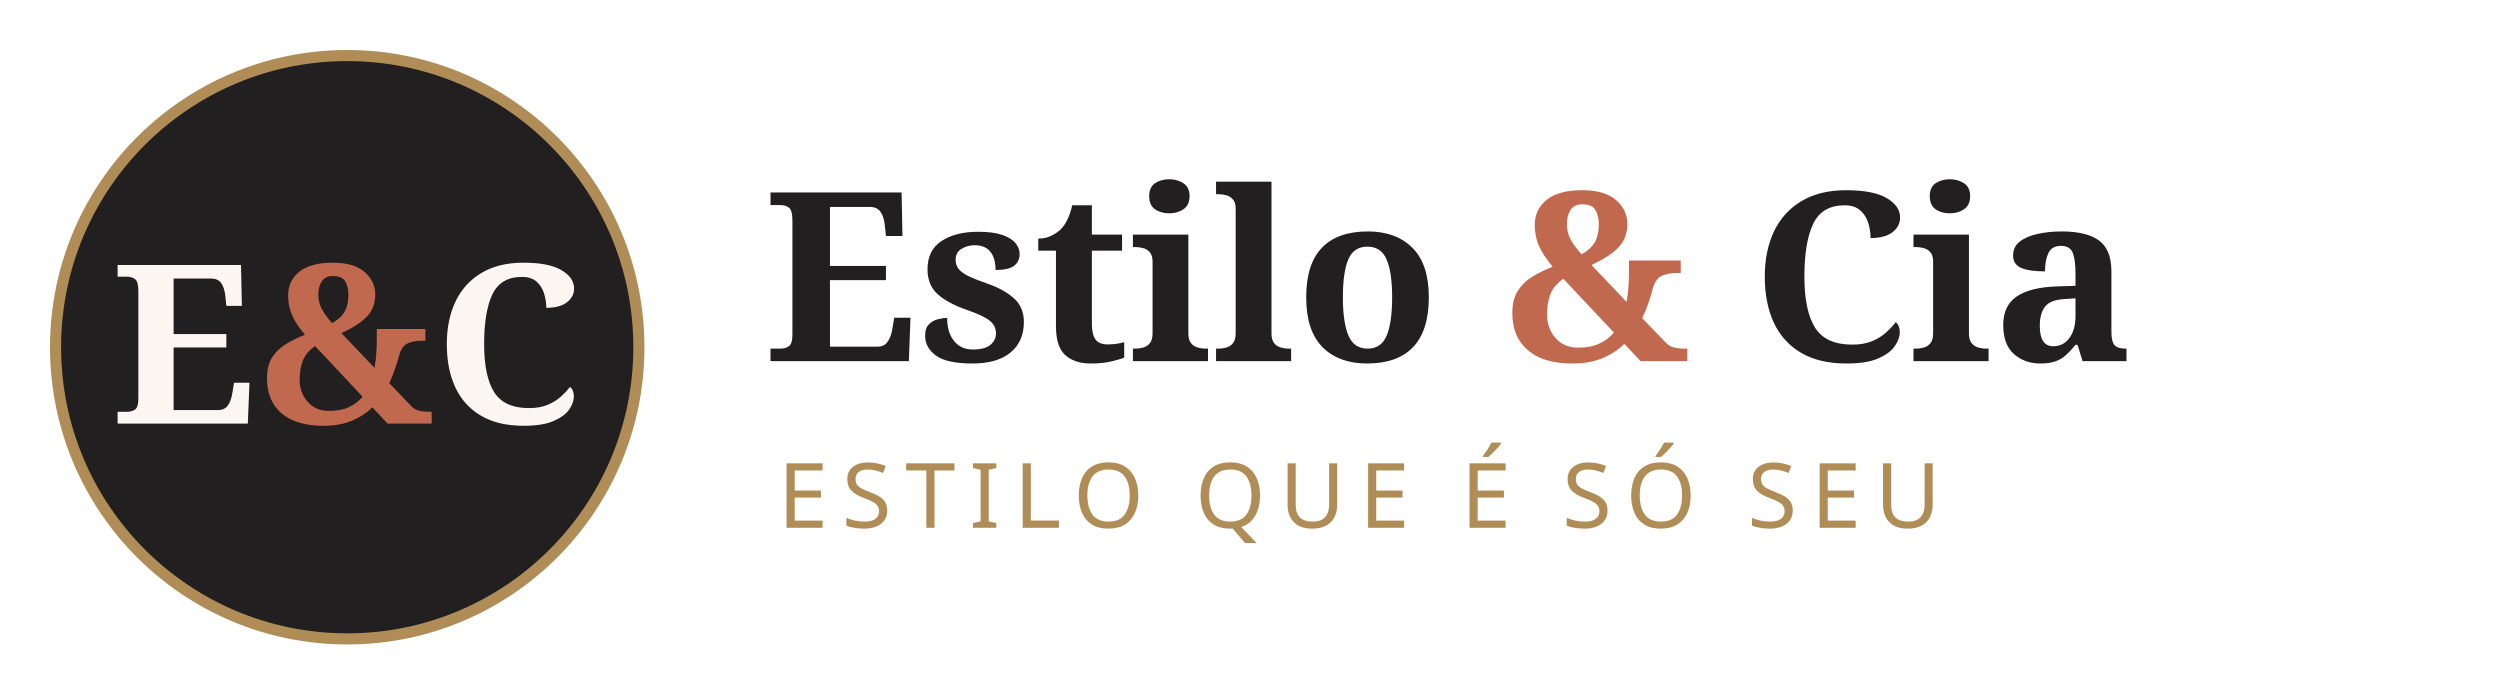
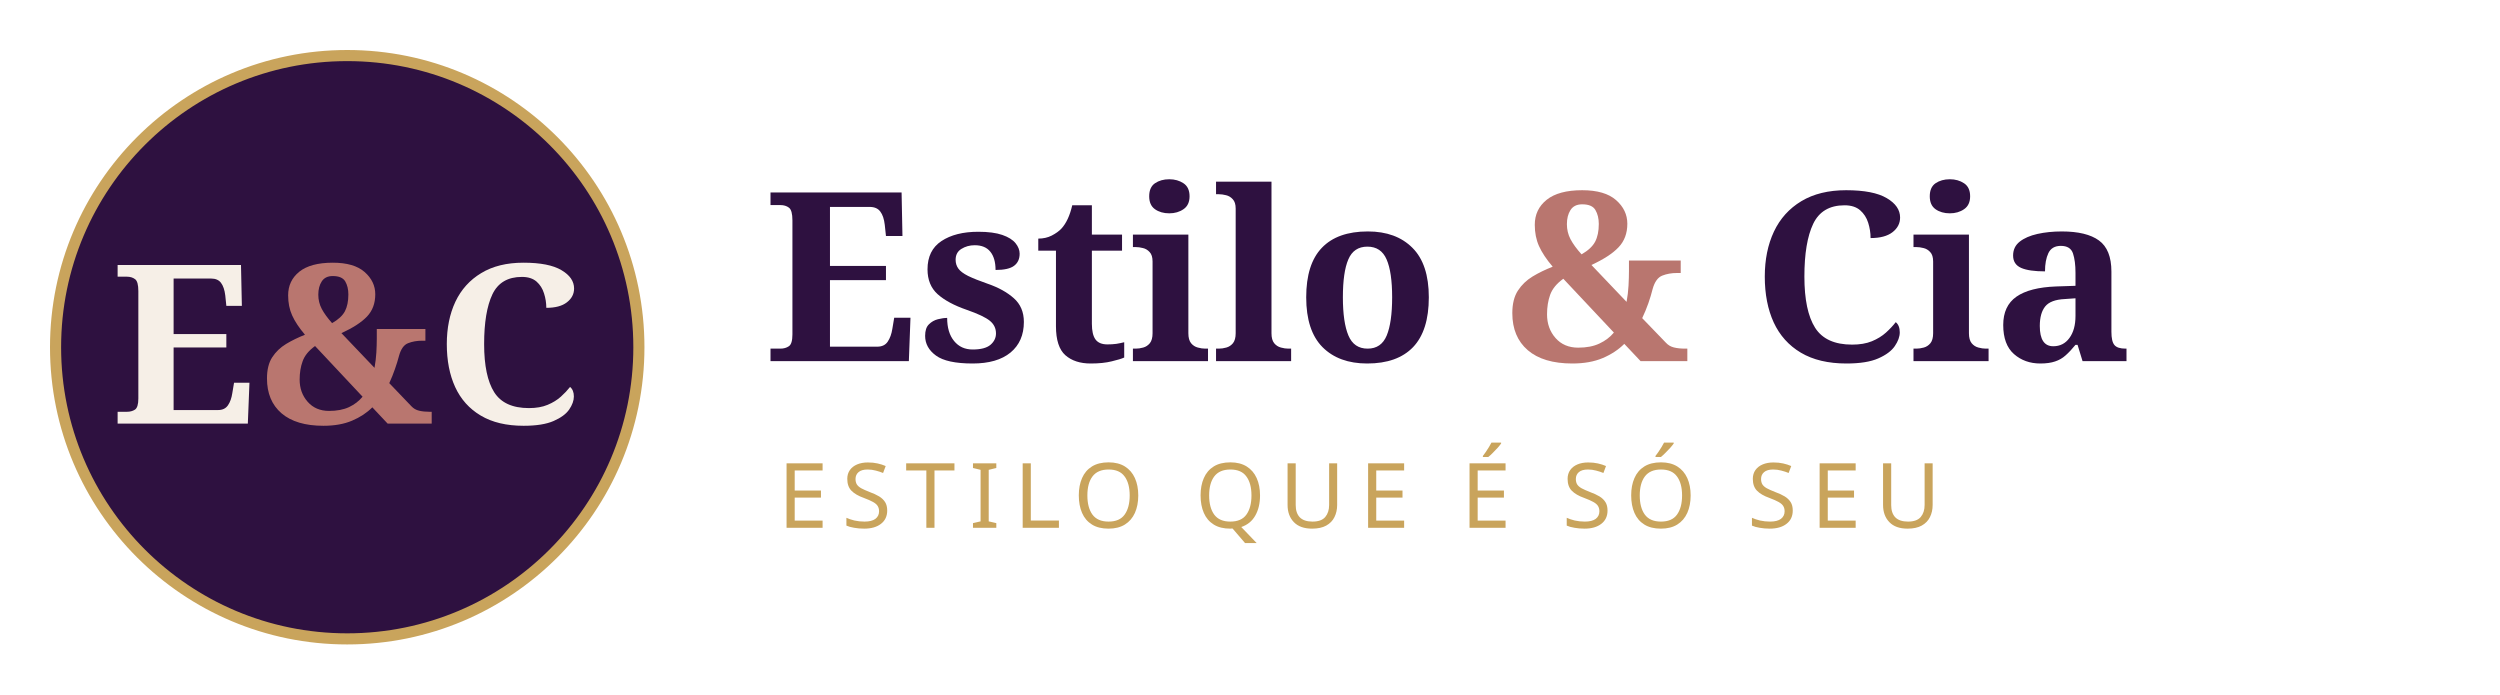
<svg xmlns="http://www.w3.org/2000/svg" viewBox="0 0 360 100">
-   <circle cx="50" cy="50" r="42" fill="#211F1F" />
-   <circle cx="50" cy="50" r="42" fill="none" stroke="#B08D57" stroke-width="1.6" />
-   <text x="50" y="61" text-anchor="middle" font-family="Playfair Display, Georgia, serif" font-weight="700" font-size="32" fill="#FBF6F1">E<tspan fill="#C1694F">&amp;</tspan>C</text>
-   <text x="110" y="52" font-family="Playfair Display, Georgia, serif" font-weight="700" font-size="34" fill="#211F1F">Estilo <tspan fill="#C1694F">&amp;</tspan> Cia</text>
-   <text x="112" y="76" font-family="Poppins, sans-serif" font-size="13" letter-spacing="2" fill="#B08D57">ESTILO QUE É SÓ SEU</text>
+   <circle cx="50" cy="50" r="42" fill="#2E1140" />
+   <circle cx="50" cy="50" r="42" fill="none" stroke="#C9A45C" stroke-width="1.6" />
+   <text x="50" y="61" text-anchor="middle" font-family="Playfair Display, Georgia, serif" font-weight="700" font-size="32" fill="#F6EFE7">E<tspan fill="#B9766F">&amp;</tspan>C</text>
+   <text x="110" y="52" font-family="Playfair Display, Georgia, serif" font-weight="700" font-size="34" fill="#2E1140">Estilo <tspan fill="#B9766F">&amp;</tspan> Cia</text>
+   <text x="112" y="76" font-family="Poppins, sans-serif" font-size="13" letter-spacing="2" fill="#C9A45C">ESTILO QUE É SÓ SEU</text>
</svg>
